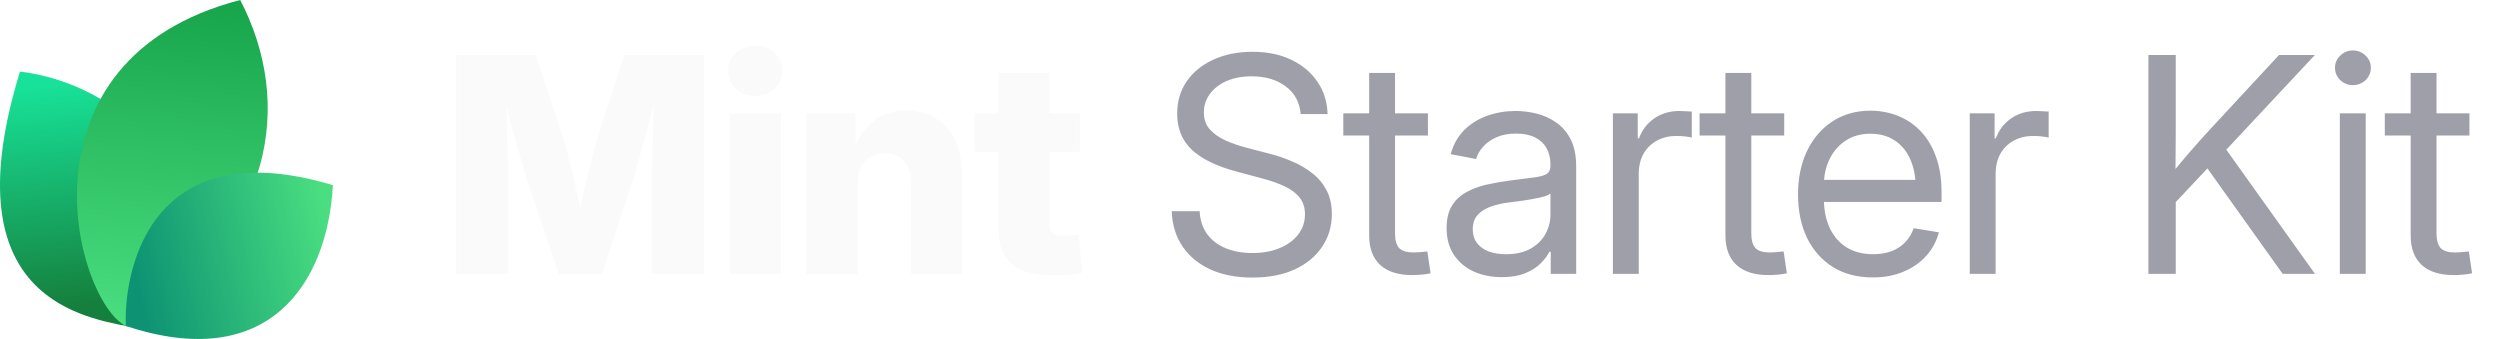
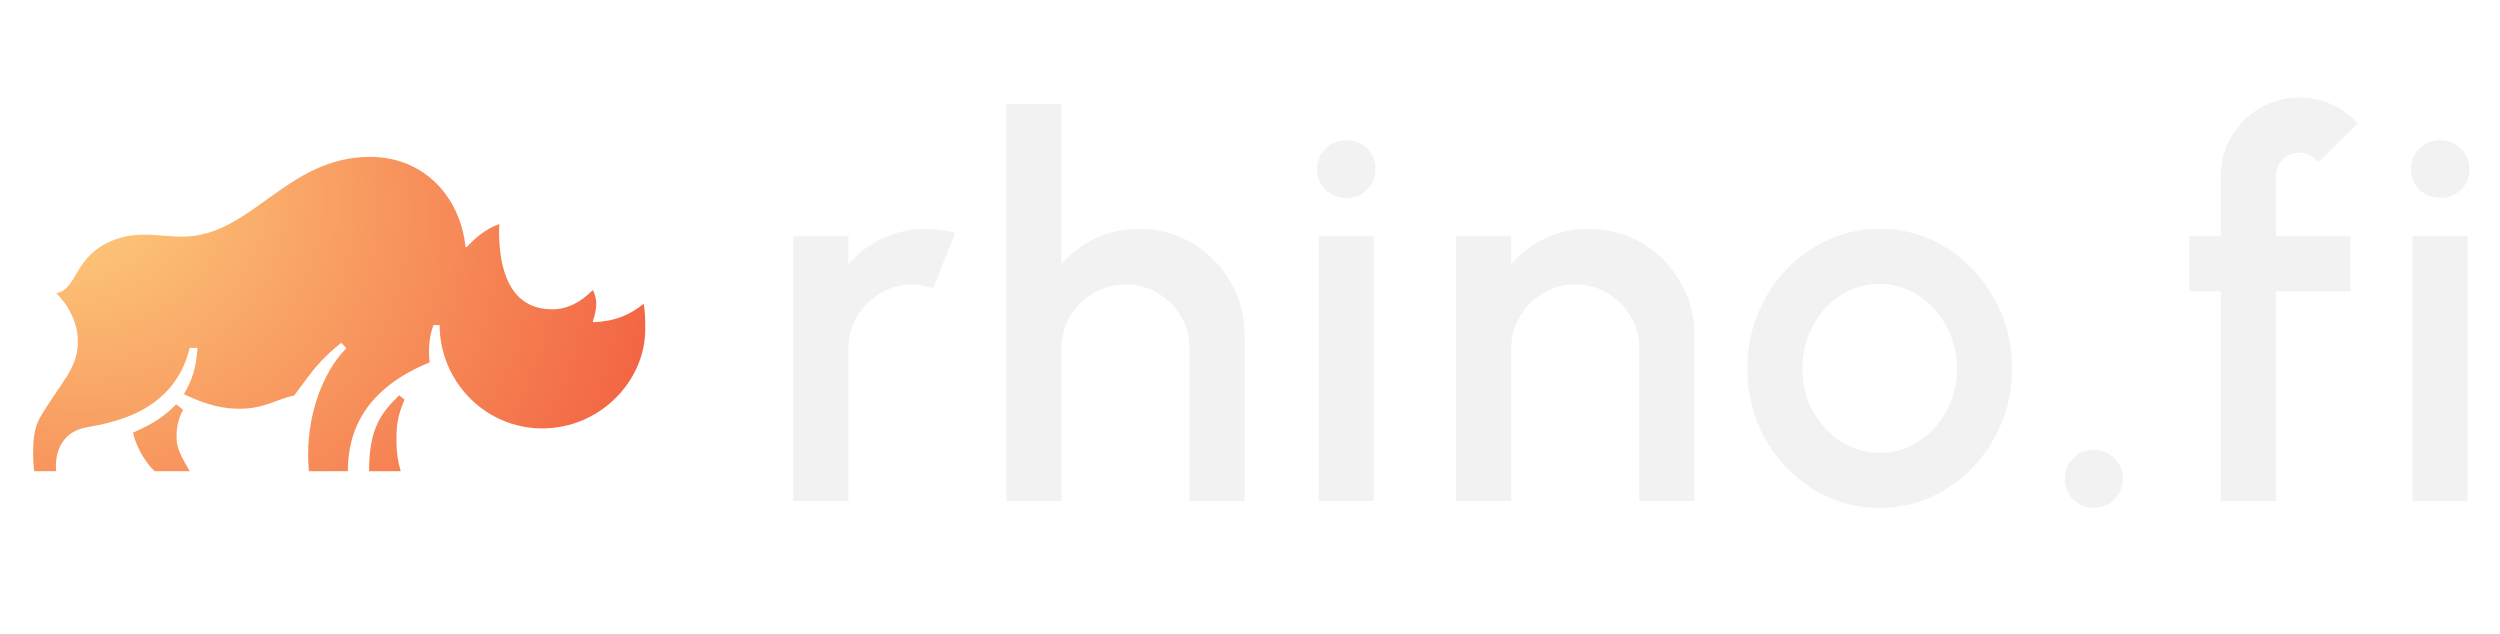
- <svg xmlns="http://www.w3.org/2000/svg" width="177" height="24" viewBox="0 0 177 24" fill="none">
-   <path d="M9.061 23.108C5.268 22.377 -3.391 20.627 1.417 5.064C9.634 6.099 16.973 14.064 9.061 23.108Z" fill="url(#paint0_linear_17557_2145)" />
-   <path d="M8.919 23.094C5.276 21.222 0.784 4.209 17.007 0C20.757 7.193 19.621 16.545 8.919 23.094Z" fill="url(#paint1_linear_17557_2145)" />
-   <path d="M8.914 23.079C8.735 19.882 10.159 9.085 23.57 13.111C23.181 20.123 18.984 26.418 8.914 23.079Z" fill="url(#paint2_linear_17557_2145)" />
-   <path d="M32.301 19.392V3.894H37.938L39.925 9.948C40.036 10.315 40.164 10.787 40.31 11.362C40.462 11.938 40.611 12.552 40.757 13.204C40.91 13.855 41.048 14.483 41.173 15.086C41.305 15.682 41.412 16.192 41.495 16.615H40.695C40.771 16.192 40.871 15.682 40.996 15.086C41.128 14.49 41.267 13.866 41.412 13.214C41.565 12.562 41.714 11.948 41.86 11.373C42.005 10.79 42.133 10.315 42.244 9.948L44.2 3.894H49.848V19.392H46.166V12.704C46.166 12.357 46.173 11.917 46.187 11.383C46.2 10.849 46.214 10.27 46.228 9.646C46.249 9.022 46.266 8.391 46.28 7.753C46.301 7.115 46.311 6.519 46.311 5.964H46.623C46.485 6.561 46.332 7.181 46.166 7.826C45.999 8.471 45.833 9.102 45.666 9.719C45.507 10.336 45.351 10.901 45.198 11.414C45.053 11.928 44.928 12.357 44.824 12.704L42.608 19.392H39.561L37.314 12.704C37.203 12.357 37.072 11.928 36.919 11.414C36.773 10.901 36.614 10.34 36.441 9.729C36.274 9.112 36.104 8.481 35.931 7.836C35.764 7.192 35.608 6.567 35.463 5.964H35.827C35.834 6.512 35.844 7.105 35.858 7.743C35.872 8.374 35.886 9.005 35.9 9.636C35.92 10.26 35.938 10.839 35.952 11.373C35.965 11.907 35.972 12.351 35.972 12.704V19.392H32.301ZM51.668 19.392V8.024H55.288V19.392H51.668ZM53.468 6.786C52.927 6.786 52.473 6.616 52.105 6.276C51.738 5.93 51.554 5.507 51.554 5.007C51.554 4.508 51.738 4.088 52.105 3.749C52.473 3.409 52.927 3.239 53.468 3.239C54.009 3.239 54.463 3.409 54.83 3.749C55.198 4.082 55.382 4.501 55.382 5.007C55.382 5.507 55.198 5.93 54.83 6.276C54.463 6.616 54.009 6.786 53.468 6.786ZM60.708 13.027V19.392H57.088V8.024H60.551L60.593 10.967H60.281C60.593 10.024 61.061 9.268 61.685 8.7C62.309 8.124 63.138 7.836 64.171 7.836C64.975 7.836 65.672 8.017 66.262 8.377C66.851 8.731 67.302 9.234 67.614 9.885C67.933 10.537 68.092 11.307 68.092 12.194V19.392H64.483V12.912C64.483 12.26 64.32 11.754 63.994 11.394C63.675 11.033 63.221 10.853 62.632 10.853C62.25 10.853 61.914 10.936 61.623 11.102C61.332 11.269 61.106 11.515 60.947 11.841C60.787 12.16 60.708 12.555 60.708 13.027ZM76.456 8.024V10.749H69.008V8.024H76.456ZM70.683 5.163H74.292V15.783C74.292 16.102 74.361 16.334 74.5 16.48C74.646 16.625 74.899 16.698 75.259 16.698C75.405 16.698 75.596 16.688 75.831 16.667C76.074 16.646 76.251 16.629 76.362 16.615L76.632 19.309C76.313 19.378 75.963 19.427 75.582 19.455C75.207 19.482 74.836 19.496 74.469 19.496C73.2 19.496 72.25 19.222 71.619 18.674C70.995 18.127 70.683 17.308 70.683 16.22V5.163Z" fill="#FAFAFA" />
-   <path d="M88.667 19.652C87.523 19.652 86.528 19.458 85.682 19.07C84.843 18.681 84.188 18.137 83.716 17.437C83.245 16.736 82.992 15.908 82.957 14.951H84.933C84.968 15.596 85.148 16.14 85.474 16.584C85.8 17.021 86.24 17.354 86.795 17.582C87.35 17.804 87.974 17.915 88.667 17.915C89.388 17.915 90.026 17.801 90.581 17.572C91.143 17.343 91.583 17.024 91.902 16.615C92.228 16.199 92.391 15.717 92.391 15.169C92.391 14.698 92.266 14.306 92.017 13.994C91.767 13.675 91.413 13.408 90.956 13.193C90.498 12.978 89.954 12.787 89.323 12.621L87.502 12.132C86.123 11.765 85.082 11.255 84.382 10.603C83.689 9.944 83.342 9.095 83.342 8.055C83.342 7.174 83.571 6.404 84.028 5.746C84.486 5.087 85.117 4.577 85.921 4.217C86.726 3.849 87.645 3.666 88.678 3.666C89.718 3.666 90.63 3.853 91.413 4.227C92.204 4.602 92.824 5.122 93.275 5.787C93.726 6.446 93.965 7.209 93.993 8.076H92.089C92.013 7.23 91.656 6.574 91.018 6.11C90.387 5.638 89.586 5.403 88.615 5.403C87.95 5.403 87.36 5.513 86.847 5.735C86.341 5.957 85.946 6.262 85.661 6.651C85.377 7.032 85.235 7.469 85.235 7.961C85.235 8.447 85.377 8.849 85.661 9.168C85.946 9.48 86.317 9.74 86.774 9.948C87.232 10.149 87.724 10.319 88.251 10.457L89.884 10.884C90.439 11.023 90.977 11.206 91.496 11.435C92.023 11.657 92.495 11.934 92.911 12.267C93.334 12.593 93.67 12.995 93.92 13.474C94.17 13.945 94.294 14.504 94.294 15.149C94.294 16.015 94.066 16.788 93.608 17.468C93.157 18.148 92.512 18.681 91.673 19.07C90.834 19.458 89.832 19.652 88.667 19.652ZM101.097 8.024V9.594H95.106V8.024H101.097ZM96.937 5.163H98.767V16.521C98.767 17 98.865 17.347 99.059 17.562C99.26 17.77 99.6 17.874 100.078 17.874C100.21 17.874 100.366 17.867 100.546 17.853C100.733 17.832 100.903 17.815 101.056 17.801L101.285 19.351C101.097 19.392 100.886 19.423 100.65 19.444C100.414 19.465 100.189 19.475 99.974 19.475C98.996 19.475 98.244 19.236 97.717 18.758C97.197 18.272 96.937 17.579 96.937 16.677V5.163ZM106.33 19.621C105.595 19.621 104.932 19.489 104.343 19.226C103.754 18.955 103.285 18.564 102.939 18.05C102.592 17.53 102.419 16.896 102.419 16.147C102.419 15.495 102.547 14.965 102.804 14.556C103.06 14.146 103.403 13.828 103.833 13.599C104.263 13.363 104.742 13.186 105.269 13.068C105.796 12.95 106.333 12.857 106.881 12.787C107.574 12.69 108.132 12.617 108.555 12.569C108.978 12.52 109.287 12.441 109.481 12.33C109.675 12.212 109.772 12.014 109.772 11.737V11.654C109.772 11.203 109.679 10.815 109.492 10.489C109.311 10.163 109.041 9.91 108.68 9.729C108.32 9.549 107.872 9.459 107.338 9.459C106.805 9.459 106.34 9.546 105.945 9.719C105.556 9.892 105.241 10.118 104.998 10.395C104.755 10.665 104.593 10.953 104.509 11.258L102.71 10.915C102.897 10.222 103.22 9.65 103.677 9.199C104.135 8.748 104.679 8.412 105.31 8.19C105.941 7.968 106.607 7.857 107.307 7.857C107.8 7.857 108.295 7.92 108.795 8.044C109.301 8.169 109.765 8.381 110.188 8.679C110.611 8.97 110.951 9.369 111.208 9.875C111.464 10.374 111.593 11.005 111.593 11.768V19.392H109.793V17.822H109.7C109.568 18.085 109.363 18.359 109.086 18.643C108.809 18.921 108.444 19.153 107.994 19.34C107.543 19.527 106.988 19.621 106.33 19.621ZM106.621 17.998C107.321 17.998 107.904 17.867 108.368 17.603C108.84 17.333 109.19 16.986 109.419 16.563C109.654 16.133 109.772 15.682 109.772 15.211V13.692C109.703 13.769 109.554 13.841 109.325 13.911C109.096 13.973 108.829 14.032 108.524 14.088C108.226 14.143 107.921 14.192 107.609 14.233C107.304 14.275 107.033 14.309 106.798 14.337C106.354 14.393 105.938 14.49 105.549 14.628C105.168 14.76 104.86 14.954 104.624 15.211C104.388 15.467 104.27 15.811 104.27 16.241C104.27 16.615 104.367 16.934 104.561 17.198C104.762 17.461 105.04 17.662 105.393 17.801C105.747 17.933 106.156 17.998 106.621 17.998ZM114.193 19.392V8.024H115.951V9.792H116.045C116.253 9.209 116.61 8.741 117.116 8.388C117.622 8.034 118.219 7.857 118.905 7.857C119.058 7.857 119.217 7.864 119.384 7.878C119.55 7.885 119.682 7.892 119.779 7.899V9.74C119.716 9.719 119.578 9.695 119.363 9.667C119.155 9.639 118.922 9.625 118.666 9.625C118.174 9.625 117.726 9.733 117.324 9.948C116.922 10.163 116.603 10.471 116.367 10.874C116.138 11.276 116.024 11.758 116.024 12.319V19.392H114.193ZM126.322 8.024V9.594H120.33V8.024H126.322ZM122.161 5.163H123.992V16.521C123.992 17 124.089 17.347 124.283 17.562C124.484 17.77 124.824 17.874 125.302 17.874C125.434 17.874 125.59 17.867 125.77 17.853C125.958 17.832 126.127 17.815 126.28 17.801L126.509 19.351C126.322 19.392 126.11 19.423 125.874 19.444C125.639 19.465 125.413 19.475 125.198 19.475C124.221 19.475 123.468 19.236 122.941 18.758C122.421 18.272 122.161 17.579 122.161 16.677V5.163ZM132.604 19.642C131.502 19.642 130.555 19.396 129.765 18.903C128.974 18.404 128.364 17.714 127.934 16.834C127.511 15.946 127.3 14.927 127.3 13.775C127.3 12.611 127.511 11.584 127.934 10.697C128.364 9.802 128.964 9.102 129.734 8.596C130.51 8.089 131.408 7.836 132.428 7.836C133.1 7.836 133.738 7.954 134.341 8.19C134.952 8.426 135.489 8.783 135.954 9.261C136.425 9.74 136.793 10.343 137.056 11.071C137.327 11.792 137.462 12.645 137.462 13.63V14.296H128.433V12.735H136.463L135.631 13.297C135.631 12.541 135.506 11.876 135.257 11.3C135.007 10.725 134.643 10.277 134.165 9.958C133.686 9.632 133.107 9.469 132.428 9.469C131.748 9.469 131.162 9.632 130.67 9.958C130.177 10.284 129.796 10.725 129.526 11.279C129.262 11.827 129.13 12.441 129.13 13.12V14.046C129.13 14.864 129.273 15.572 129.557 16.168C129.841 16.757 130.243 17.211 130.763 17.53C131.283 17.842 131.901 17.998 132.615 17.998C133.093 17.998 133.523 17.929 133.905 17.79C134.293 17.645 134.619 17.433 134.882 17.156C135.153 16.879 135.354 16.546 135.486 16.157L137.275 16.449C137.108 17.08 136.81 17.634 136.38 18.113C135.95 18.591 135.413 18.966 134.768 19.236C134.123 19.507 133.402 19.642 132.604 19.642ZM139.459 19.392V8.024H141.217V9.792H141.311C141.519 9.209 141.876 8.741 142.382 8.388C142.888 8.034 143.485 7.857 144.171 7.857C144.324 7.857 144.483 7.864 144.649 7.878C144.816 7.885 144.948 7.892 145.045 7.899V9.74C144.982 9.719 144.844 9.695 144.629 9.667C144.421 9.639 144.188 9.625 143.932 9.625C143.439 9.625 142.992 9.733 142.59 9.948C142.188 10.163 141.869 10.471 141.633 10.874C141.404 11.276 141.29 11.758 141.29 12.319V19.392H139.459ZM153.429 14.961V12.715C153.783 12.257 154.136 11.82 154.49 11.404C154.844 10.981 155.204 10.565 155.572 10.156C155.939 9.74 156.314 9.327 156.695 8.918L161.355 3.894H163.893L157.277 10.967H157.184L153.429 14.961ZM152.108 19.392V3.894H154.043V9.241L154.022 12.559L154.043 13.505V19.392H152.108ZM161.615 19.392L155.967 11.477L157.173 9.969L163.903 19.392H161.615ZM165.661 19.392V8.024H167.492V19.392H165.661ZM166.587 6.027C166.24 6.027 165.942 5.909 165.692 5.673C165.443 5.43 165.318 5.139 165.318 4.799C165.318 4.459 165.443 4.172 165.692 3.936C165.942 3.693 166.24 3.572 166.587 3.572C166.934 3.572 167.232 3.693 167.482 3.936C167.731 4.172 167.856 4.459 167.856 4.799C167.856 5.139 167.731 5.43 167.482 5.673C167.232 5.909 166.934 6.027 166.587 6.027ZM174.836 8.024V9.594H168.844V8.024H174.836ZM170.675 5.163H172.506V16.521C172.506 17 172.603 17.347 172.797 17.562C172.998 17.77 173.338 17.874 173.816 17.874C173.948 17.874 174.104 17.867 174.284 17.853C174.472 17.832 174.641 17.815 174.794 17.801L175.023 19.351C174.836 19.392 174.624 19.423 174.388 19.444C174.153 19.465 173.927 19.475 173.712 19.475C172.735 19.475 171.982 19.236 171.455 18.758C170.935 18.272 170.675 17.579 170.675 16.677V5.163Z" fill="#9F9FA9" />
+ <svg xmlns="http://www.w3.org/2000/svg" width="509" height="129" viewBox="0 0 509 129" fill="none">
+   <path d="M112.442 62.977C115.427 62.977 118.175 61.617 120.687 59.053C121.187 59.953 121.431 60.977 121.394 62.011C121.35 63.164 121.111 64.3 120.687 65.371L120.846 65.61C125.554 65.371 128.304 64.012 131.054 61.852C131.368 63.855 131.368 64.745 131.368 67.143C131.368 77.389 122.337 87.221 110.396 87.221C98.625 87.221 89.508 77.461 89.508 66.181H88.252C87.467 68.342 87.152 70.661 87.467 73.781C74.353 79.141 70.819 87.7 70.819 95.938H62.892C62.474 91.503 62.873 87.027 64.069 82.741C65.09 79.141 66.976 74.5 70.509 70.901L69.488 69.781C64.78 73.622 63.99 75.061 59.907 80.5C56.532 81.221 53.701 83.22 48.913 83.22C45.851 83.22 42.632 82.741 37.449 80.26C38.947 77.62 39.962 75.222 40.197 70.823H38.626C35.487 83.861 23.078 86.019 17.739 86.981C13.031 87.781 11.379 91.38 11.379 94.898C11.371 95.247 11.397 95.595 11.456 95.938H6.972C6.815 94.772 6.736 93.597 6.737 92.42C6.737 89.86 6.893 87.299 8.072 85.141C12.322 77.855 15.854 75.135 15.854 69.541C15.854 63.781 11.691 59.949 11.456 59.703C13.891 59.295 14.756 56.897 16.404 54.338C20.016 48.657 26.062 47.778 29.203 47.778C32.266 47.778 34.072 48.177 37.135 48.177C51.191 48.177 58.259 31.938 75.378 31.938C86.215 31.938 93.675 39.939 94.773 50.25L95.008 50.331C96.423 48.731 98.861 46.57 101.683 45.611C101.683 46.012 101.606 46.483 101.606 46.971C101.606 54.656 103.648 62.977 112.442 62.977ZM38.626 95.932H31.48C29.047 93.612 27.476 90.094 27.082 88.084C31.48 86.165 33.445 84.724 35.878 82.324L37.293 83.445C36.4 85.025 35.938 86.82 35.957 88.644C35.957 90.412 35.957 91.452 38.626 95.932ZM81.582 95.932H75.142C75.142 87.133 77.655 84.014 81.267 80.493L82.367 81.365C80.869 84.724 80.717 87.044 80.717 89.285C80.717 92.173 81.032 94.092 81.582 95.932Z" fill="url(#paint0_radial_616_25716)" />
+   <path d="M161.535 102V48.105H172.745V53.818C174.613 51.59 176.913 49.83 179.643 48.536C182.374 47.243 185.32 46.596 188.482 46.596C190.494 46.596 192.488 46.866 194.464 47.405L189.991 58.722C188.59 58.184 187.189 57.914 185.787 57.914C183.416 57.914 181.242 58.507 179.266 59.693C177.29 60.842 175.709 62.405 174.523 64.382C173.338 66.358 172.745 68.549 172.745 70.957V102H161.535ZM253.404 68.208V102H242.194V70.957C242.194 68.549 241.601 66.358 240.415 64.382C239.266 62.405 237.703 60.842 235.727 59.693C233.786 58.507 231.595 57.914 229.151 57.914C226.78 57.914 224.606 58.507 222.63 59.693C220.654 60.842 219.073 62.405 217.887 64.382C216.702 66.358 216.109 68.549 216.109 70.957V102H204.899V21.158H216.109V53.818C217.977 51.59 220.277 49.83 223.007 48.536C225.738 47.243 228.684 46.596 231.846 46.596C235.834 46.596 239.463 47.566 242.733 49.507C246.003 51.447 248.59 54.052 250.494 57.321C252.434 60.591 253.404 64.22 253.404 68.208ZM268.474 48.105H279.684V102H268.474V48.105ZM274.186 40.291C272.462 40.291 271.025 39.734 269.875 38.62C268.725 37.506 268.15 36.105 268.15 34.416C268.15 32.763 268.725 31.38 269.875 30.266C271.025 29.116 272.444 28.541 274.133 28.541C275.785 28.541 277.187 29.116 278.336 30.266C279.486 31.38 280.061 32.763 280.061 34.416C280.061 36.105 279.486 37.506 278.336 38.62C277.223 39.734 275.839 40.291 274.186 40.291ZM344.975 68.208V102H333.765V70.957C333.765 68.549 333.172 66.358 331.986 64.382C330.836 62.405 329.273 60.842 327.297 59.693C325.357 58.507 323.165 57.914 320.722 57.914C318.351 57.914 316.177 58.507 314.201 59.693C312.225 60.842 310.644 62.405 309.458 64.382C308.272 66.358 307.679 68.549 307.679 70.957V102H296.469V48.105H307.679V53.818C309.548 51.59 311.847 49.83 314.578 48.536C317.309 47.243 320.255 46.596 323.417 46.596C327.405 46.596 331.034 47.566 334.303 49.507C337.573 51.447 340.16 54.052 342.064 57.321C344.005 60.591 344.975 64.22 344.975 68.208ZM382.705 103.401C377.747 103.401 373.22 102.126 369.124 99.575C365.064 97.024 361.812 93.61 359.369 89.335C356.961 85.023 355.758 80.263 355.758 75.053C355.758 71.1 356.458 67.418 357.86 64.004C359.261 60.555 361.183 57.537 363.626 54.95C366.106 52.327 368.98 50.279 372.25 48.806C375.519 47.333 379.004 46.596 382.705 46.596C387.663 46.596 392.173 47.872 396.233 50.423C400.329 52.974 403.58 56.405 405.988 60.717C408.431 65.028 409.653 69.807 409.653 75.053C409.653 78.969 408.952 82.634 407.551 86.047C406.149 89.46 404.209 92.479 401.73 95.102C399.287 97.688 396.43 99.719 393.161 101.192C389.927 102.665 386.442 103.401 382.705 103.401ZM382.705 92.191C385.687 92.191 388.364 91.401 390.735 89.82C393.107 88.239 394.975 86.155 396.341 83.568C397.742 80.945 398.442 78.107 398.442 75.053C398.442 71.927 397.724 69.052 396.287 66.43C394.885 63.807 392.999 61.723 390.628 60.178C388.256 58.597 385.615 57.806 382.705 57.806C379.759 57.806 377.082 58.597 374.675 60.178C372.303 61.759 370.417 63.861 369.016 66.483C367.651 69.106 366.968 71.963 366.968 75.053C366.968 78.25 367.686 81.143 369.124 83.73C370.561 86.317 372.465 88.383 374.837 89.928C377.244 91.437 379.867 92.191 382.705 92.191ZM426.285 103.401C424.632 103.401 423.231 102.826 422.081 101.677C420.967 100.527 420.41 99.126 420.41 97.473C420.41 95.856 420.967 94.473 422.081 93.323C423.231 92.173 424.632 91.598 426.285 91.598C427.938 91.598 429.339 92.173 430.489 93.323C431.639 94.473 432.213 95.856 432.213 97.473C432.213 99.126 431.639 100.527 430.489 101.677C429.339 102.826 427.938 103.401 426.285 103.401ZM463.36 35.871V48.105H478.559V59.315H463.36V102H452.15V59.315H445.737V48.105H452.15V35.871C452.15 32.925 452.869 30.248 454.306 27.841C455.743 25.398 457.665 23.457 460.073 22.02C462.516 20.583 465.229 19.864 468.211 19.864C470.367 19.864 472.469 20.296 474.517 21.158C476.565 22.02 478.397 23.35 480.014 25.146L471.983 33.069C471.588 32.422 471.031 31.937 470.313 31.613C469.63 31.254 468.929 31.075 468.211 31.075C466.881 31.075 465.732 31.542 464.762 32.476C463.827 33.41 463.36 34.542 463.36 35.871ZM491.189 48.105H502.399V102H491.189V48.105ZM496.902 40.291C495.178 40.291 493.74 39.734 492.591 38.62C491.441 37.506 490.866 36.105 490.866 34.416C490.866 32.763 491.441 31.38 492.591 30.266C493.74 29.116 495.16 28.541 496.848 28.541C498.501 28.541 499.902 29.116 501.052 30.266C502.202 31.38 502.777 32.763 502.777 34.416C502.777 36.105 502.202 37.506 501.052 38.62C499.938 39.734 498.555 40.291 496.902 40.291Z" fill="#F2F2F2" />
  <defs>
-     <linearGradient id="paint0_linear_17557_2145" x1="3.776" y1="5.916" x2="5.232" y2="21.559" gradientUnits="userSpaceOnUse">
-       <stop stop-color="#18E299" />
-       <stop offset="1" stop-color="#15803D" />
-     </linearGradient>
-     <linearGradient id="paint1_linear_17557_2145" x1="12.171" y1="-0.718" x2="10.19" y2="22.983" gradientUnits="userSpaceOnUse">
-       <stop stop-color="#16A34A" />
-       <stop offset="1" stop-color="#4ADE80" />
-     </linearGradient>
-     <linearGradient id="paint2_linear_17557_2145" x1="23.133" y1="15.353" x2="9.338" y2="18.52" gradientUnits="userSpaceOnUse">
-       <stop stop-color="#4ADE80" />
-       <stop offset="1" stop-color="#0D9373" />
-     </linearGradient>
+     <radialGradient id="paint0_radial_616_25716" cx="0" cy="0" r="1" gradientUnits="userSpaceOnUse" gradientTransform="translate(6.73682 31.9382) rotate(27.1811) scale(140.104 113.865)">
+       <stop stop-color="#FED681" />
+       <stop offset="1" stop-color="#F25E40" />
+     </radialGradient>
  </defs>
</svg>
